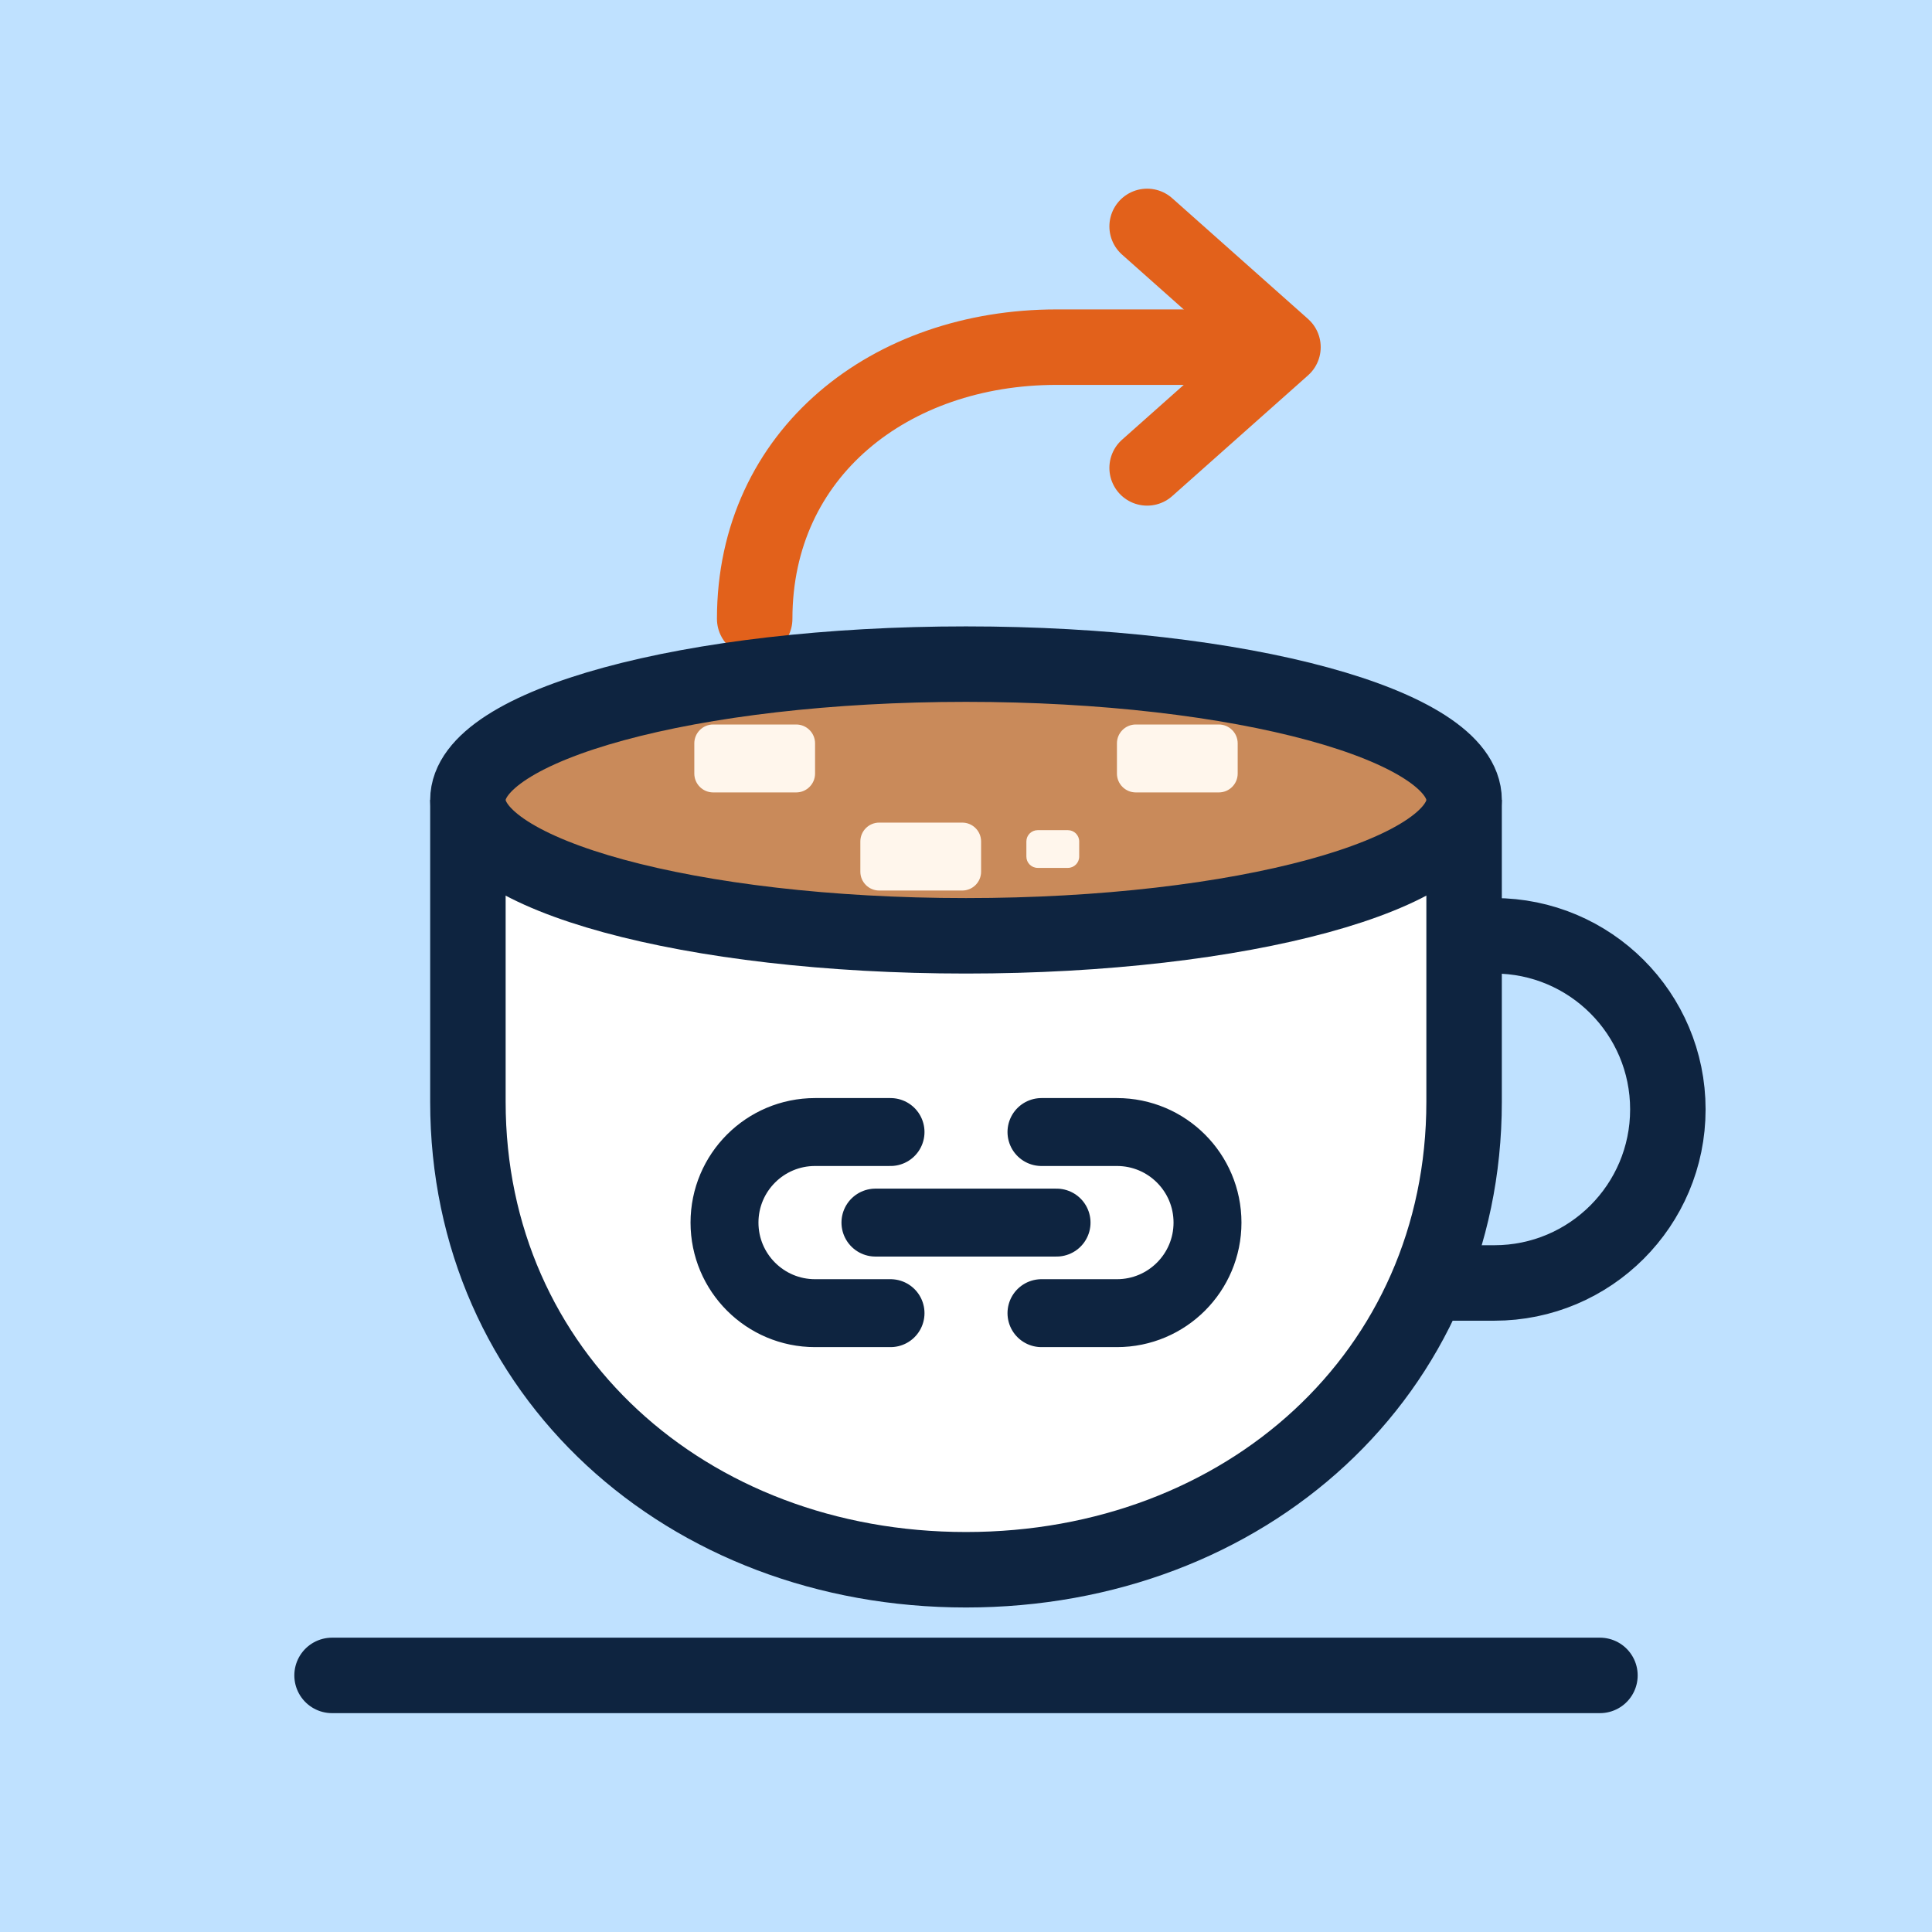
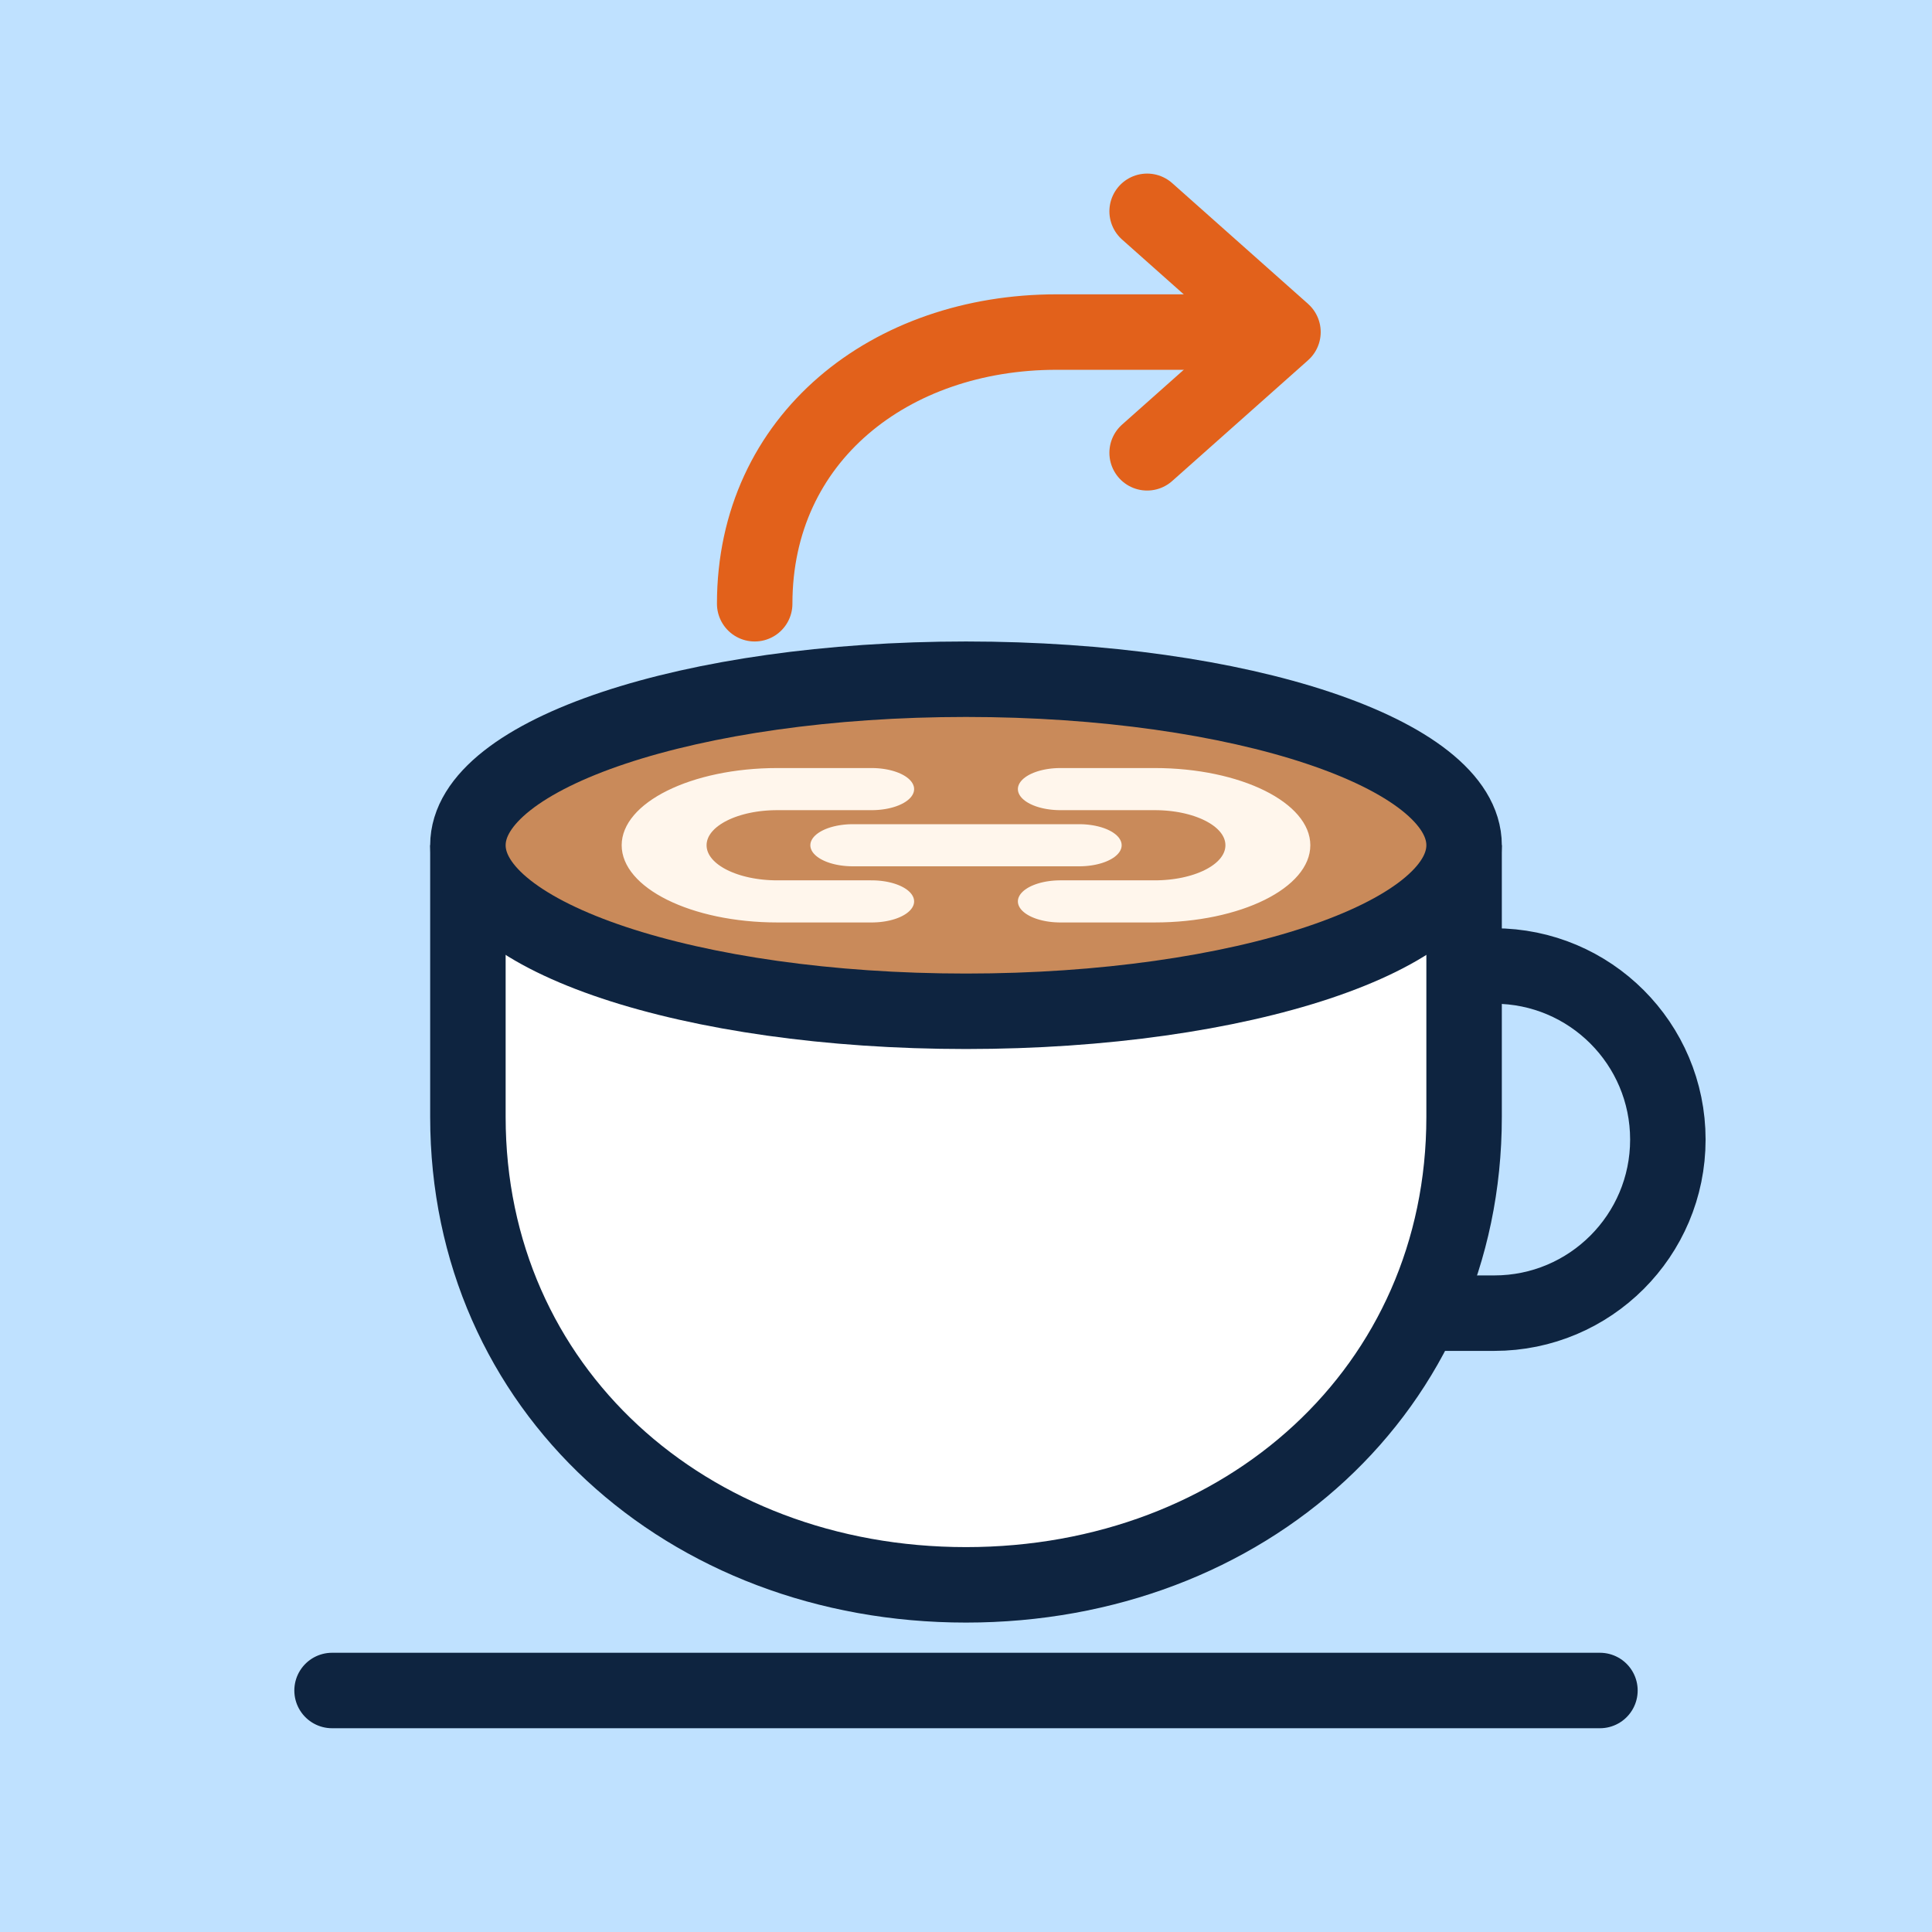
<svg xmlns="http://www.w3.org/2000/svg" viewBox="0 0 256 256">
  <rect width="256" height="256" fill="#BFE1FF" />
  <g fill="none" stroke="#E2611B" stroke-width="10" stroke-linecap="round" stroke-linejoin="round">
-     <path d="M100 82c0-22 18-36 40-36h26" />
-     <path d="M152 30l18 16-18 16" />
+     <path d="M100 80c0-22 18-36 40-36h26" />
+     <path d="M152 28l18 16-18 16" />
  </g>
-   <path d="M190 124h8a23 23 0 0 1 0 46h-14" fill="none" stroke="#0E2440" stroke-width="10" stroke-linecap="round" stroke-linejoin="round" />
-   <path d="M62 106v40c0 36 29 62 66 62s66-26 66-62v-40" fill="#FFFFFF" stroke="#0E2440" stroke-width="10" stroke-linejoin="round" />
-   <ellipse cx="128" cy="106" rx="66" ry="18" fill="#C98A5A" stroke="#0E2440" stroke-width="10" />
-   <g fill="#FFF6EC">
-     <rect x="92" y="96" width="16" height="9" rx="2.5" />
-     <rect x="148" y="96" width="16" height="9" rx="2.5" />
-     <rect x="114" y="109" width="16" height="9" rx="2.5" />
-     <rect x="136" y="110" width="7" height="5" rx="1.5" />
-   </g>
-   <g transform="translate(128 162)" stroke="#0E2440">
+   <path d="M190 128h8a23 23 0 0 1 0 46h-14" fill="none" stroke="#0E2440" stroke-width="10" stroke-linecap="round" stroke-linejoin="round" />
+   <path d="M62 112v36c0 36 29 62 66 62s66-26 66-62v-36" fill="#FFFFFF" stroke="#0E2440" stroke-width="10" stroke-linejoin="round" />
+   <ellipse cx="128" cy="112" rx="66" ry="22" fill="#C98A5A" stroke="#0E2440" stroke-width="10" />
+   <g transform="translate(128 112) scale(1.25 .62)" stroke="#FFF6EC">
    <g fill="none" stroke-linecap="round" stroke-width="9">
      <path d="M-10 -12h-10a12 12 0 0 0 0 24h10" />
      <path d="M10 -12h10a12 12 0 0 1 0 24h-10" />
      <path d="M-12 0h24" />
    </g>
  </g>
-   <path d="M44 222h168" stroke="#0E2440" stroke-width="10" stroke-linecap="round" />
+   <path d="M44 224h168" stroke="#0E2440" stroke-width="10" stroke-linecap="round" />
</svg>
